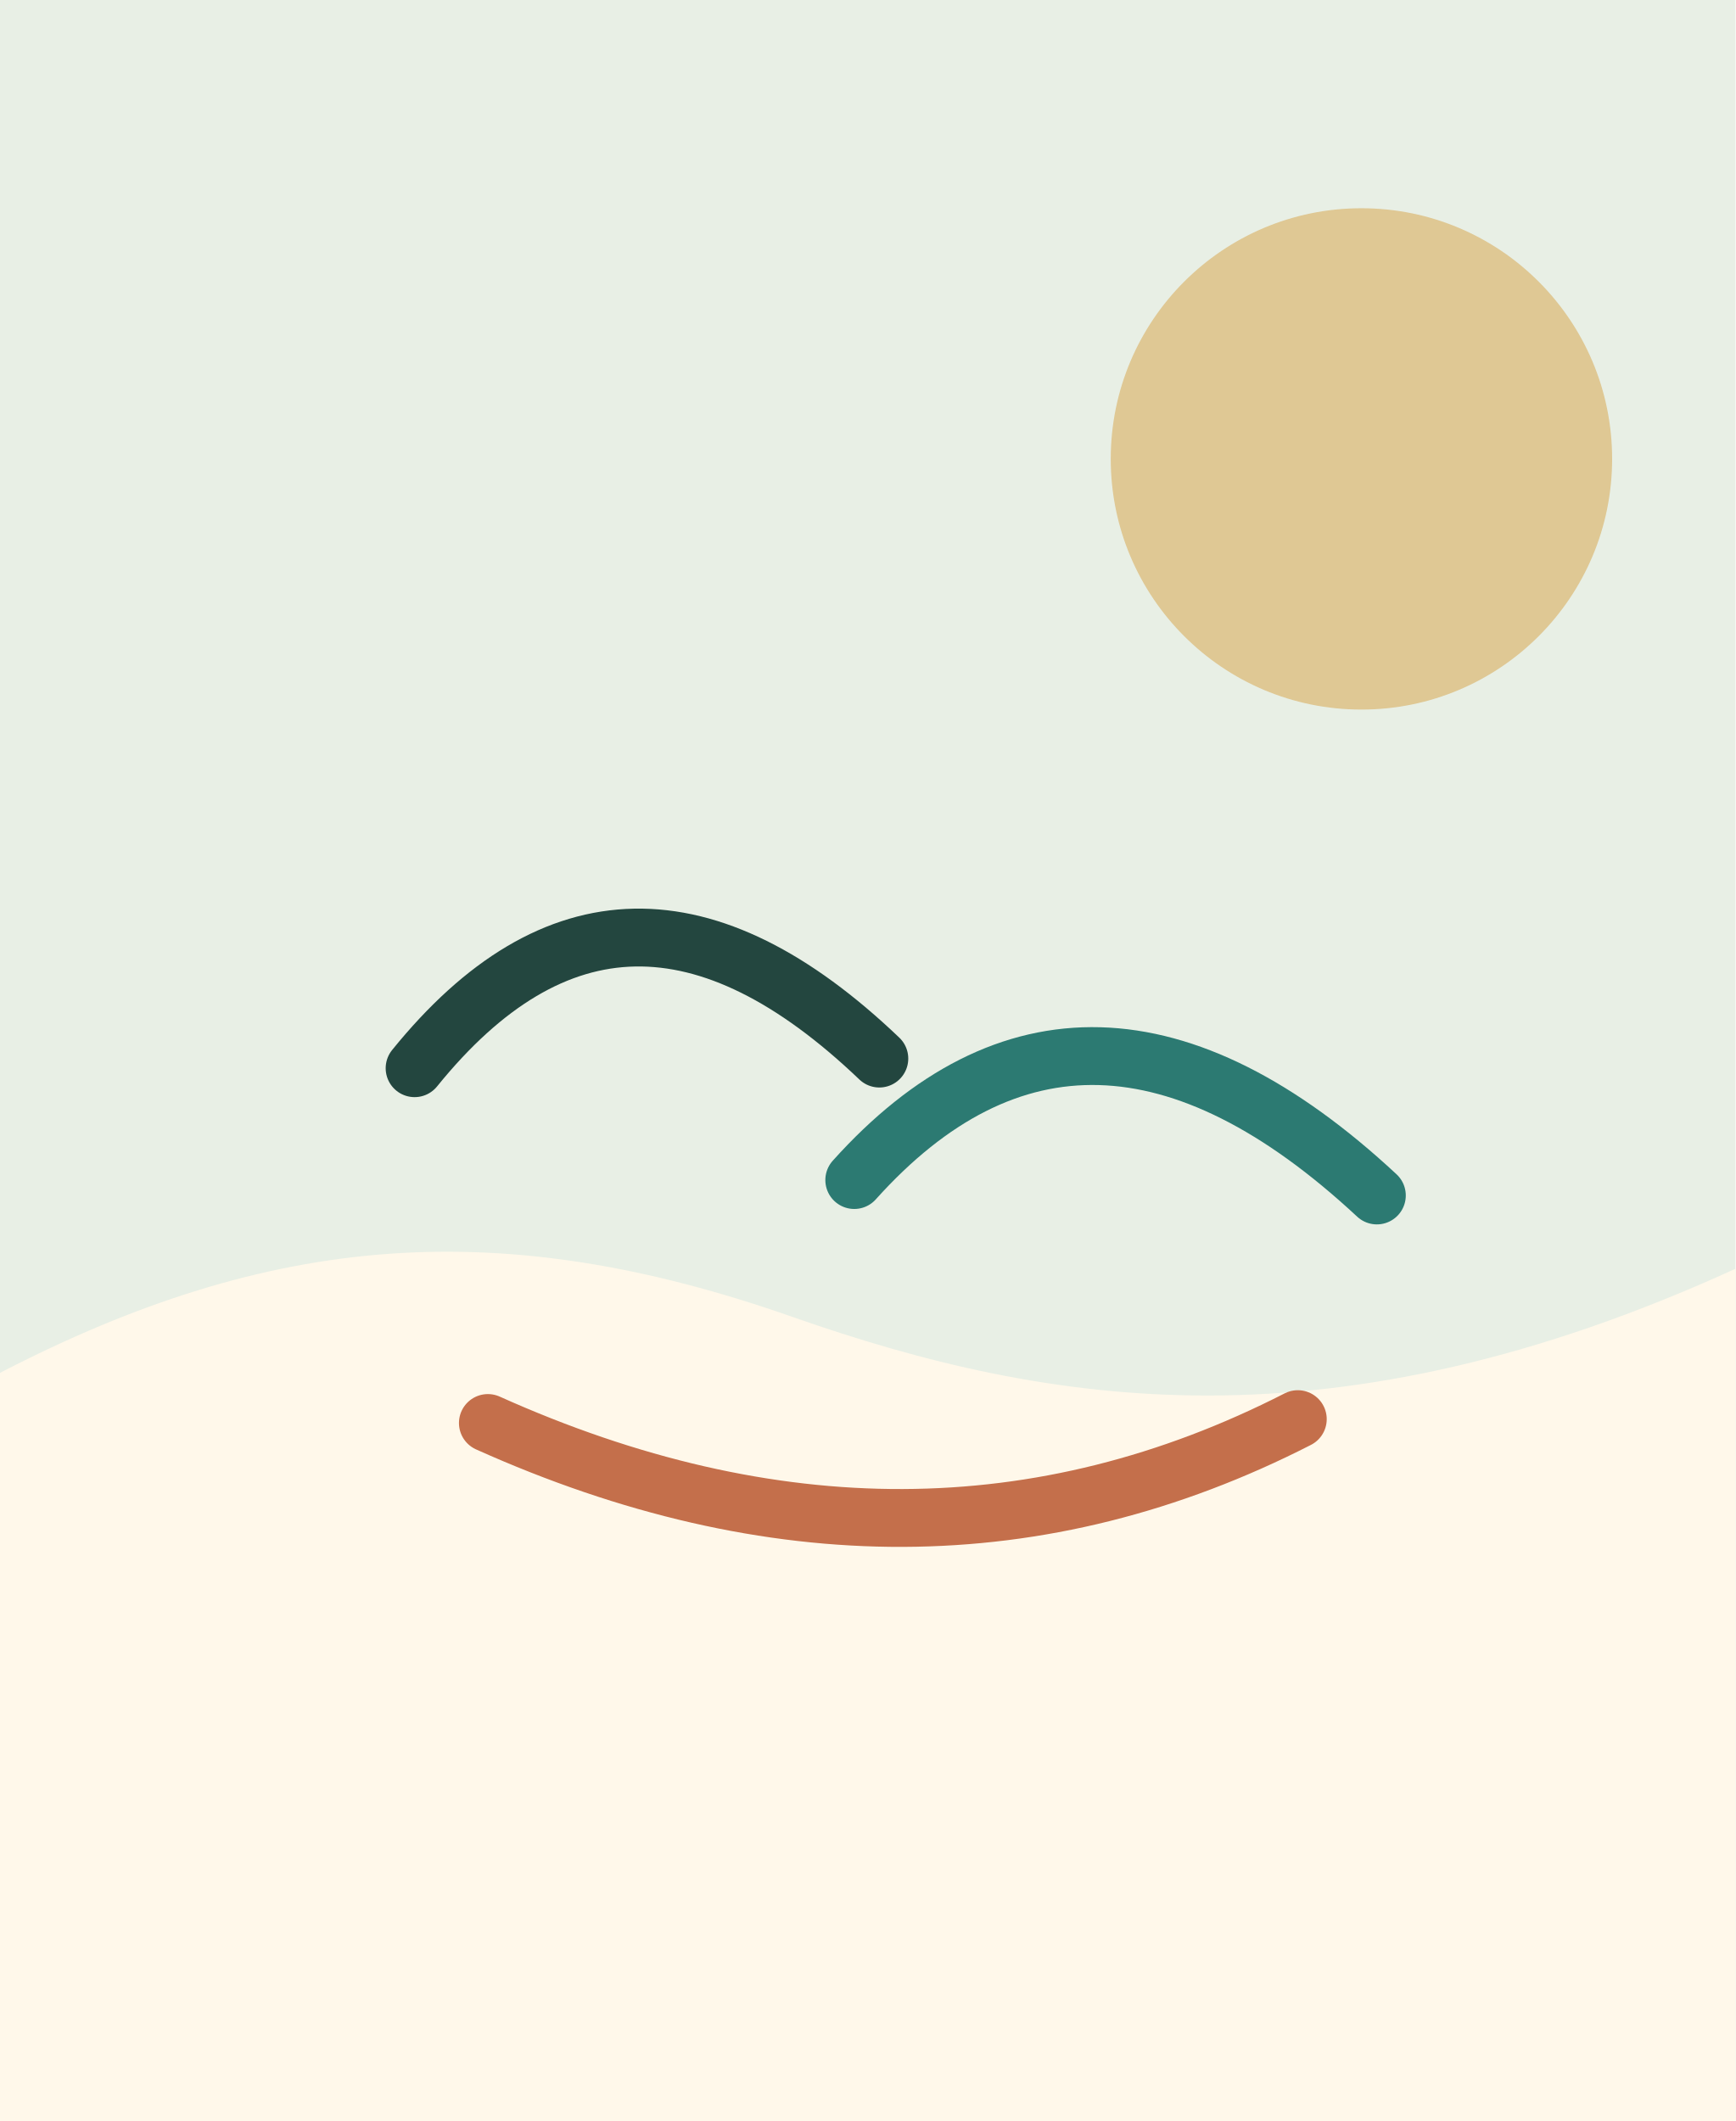
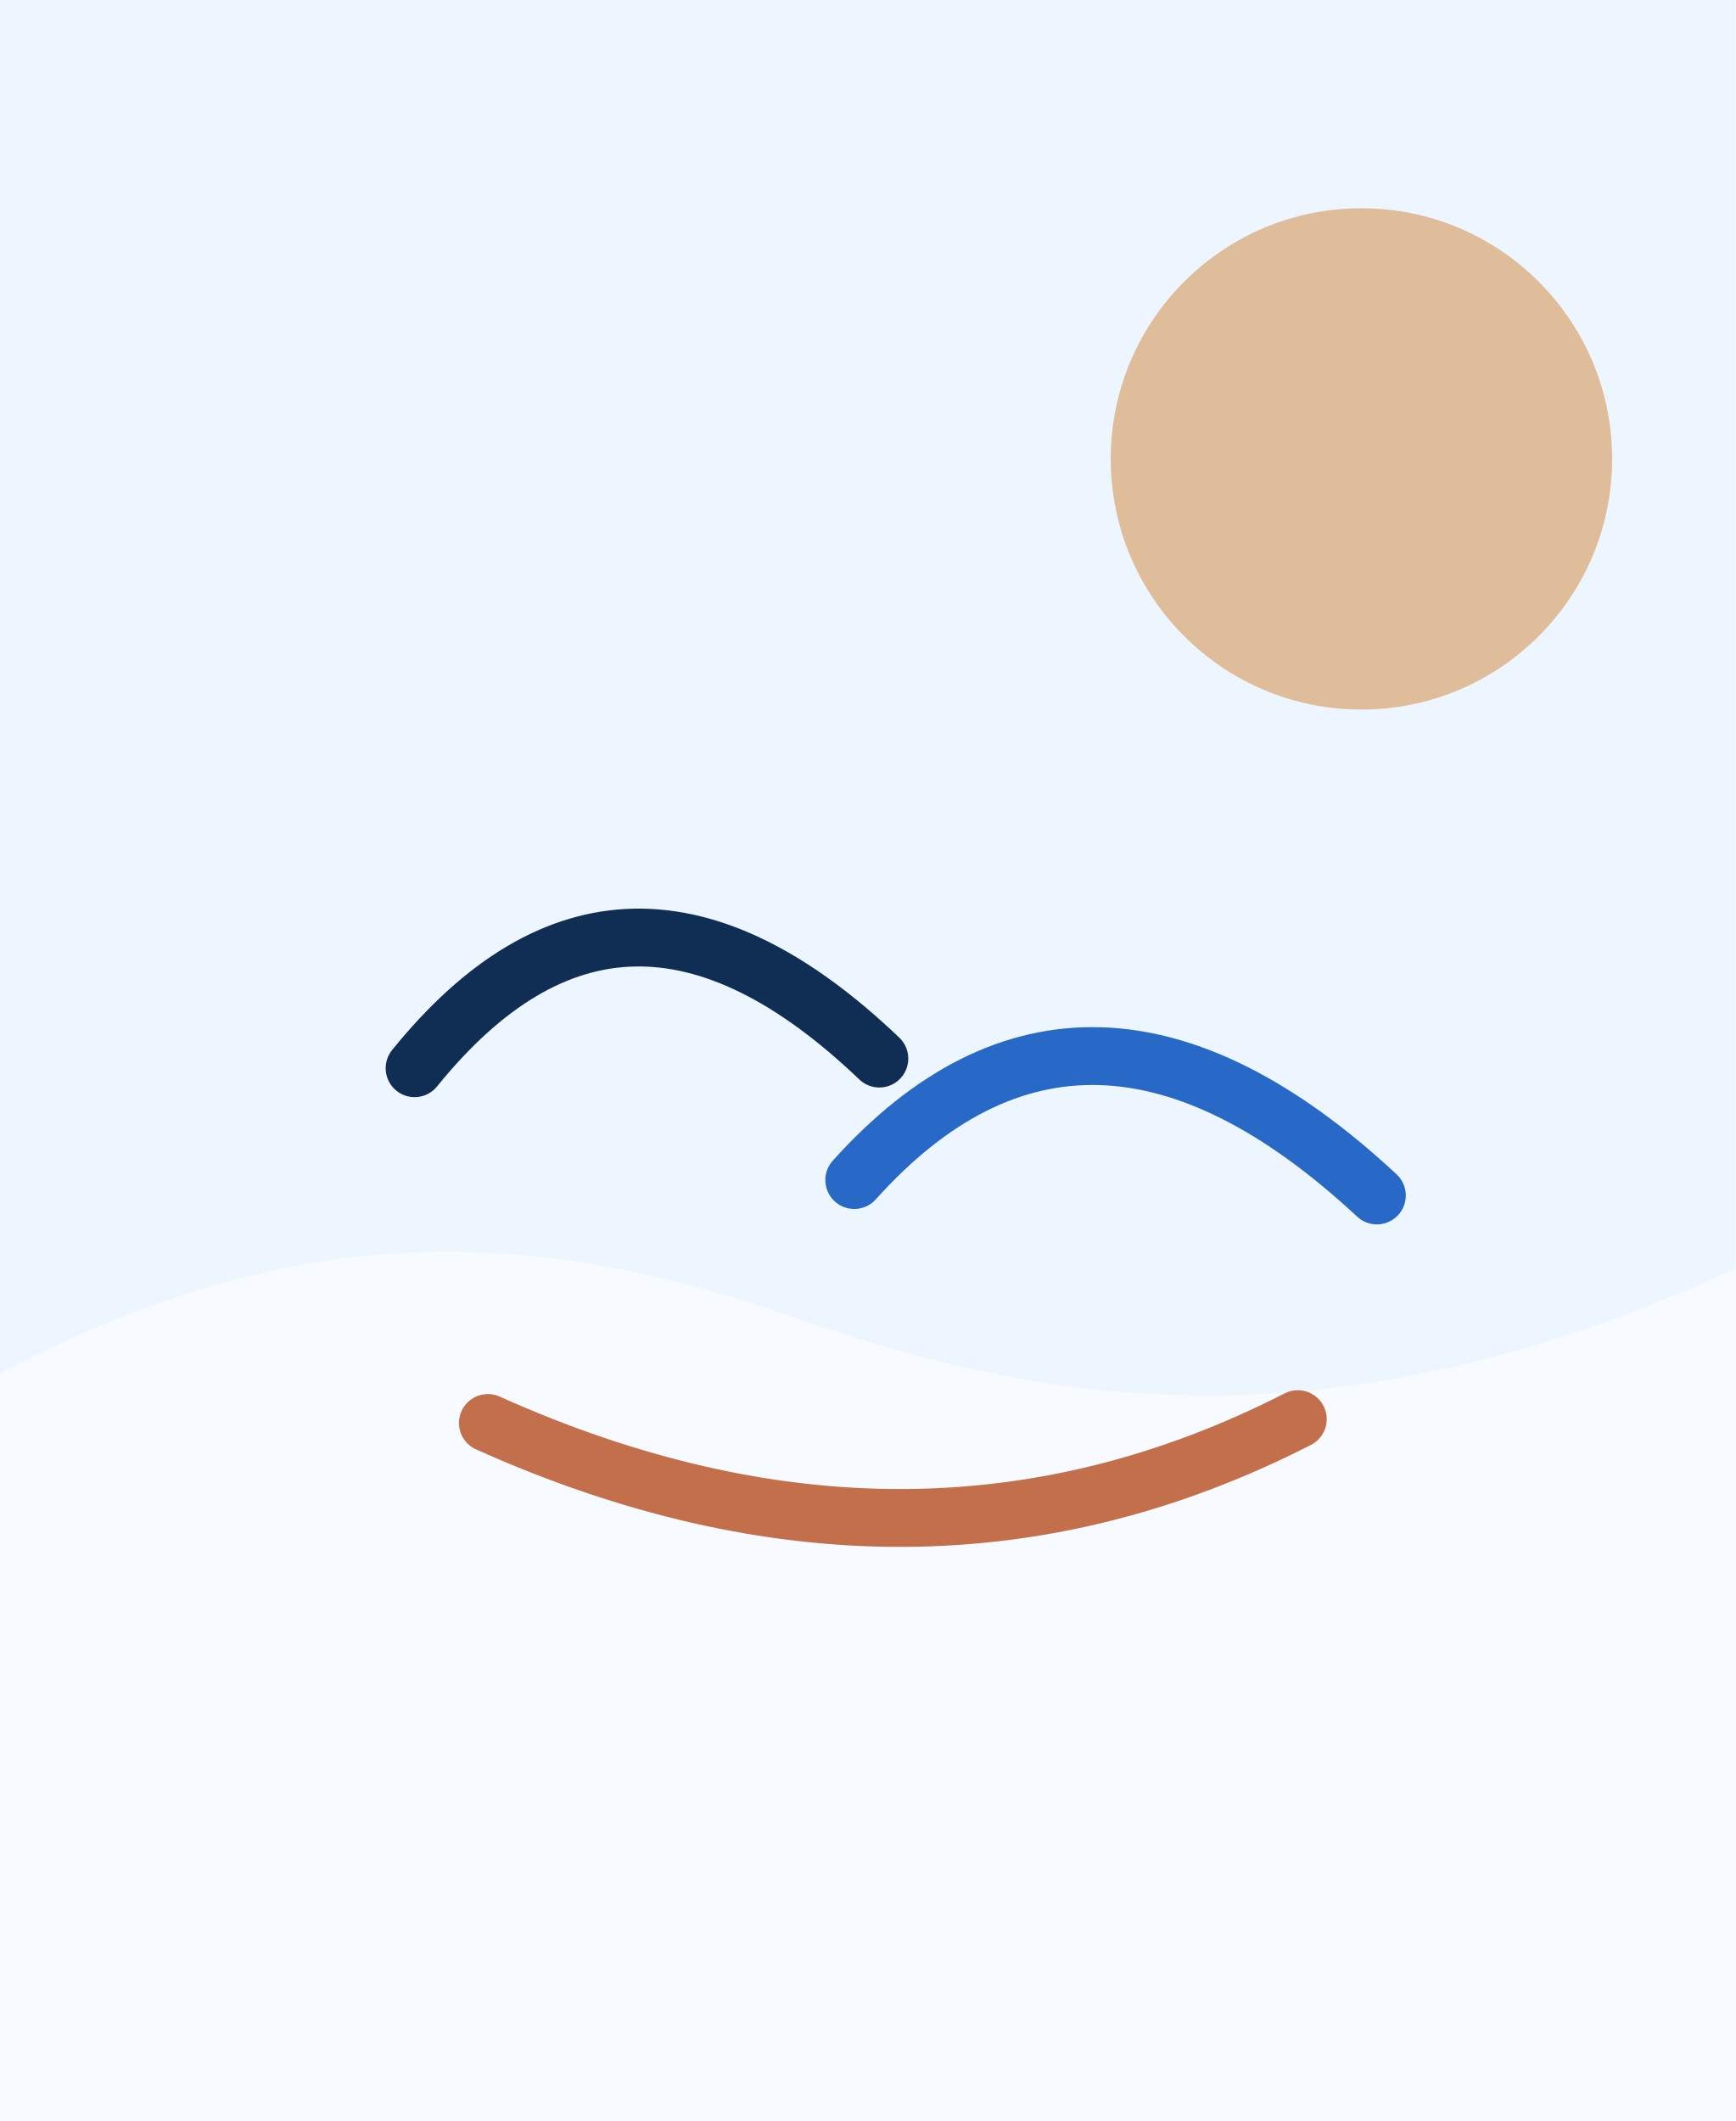
<svg xmlns="http://www.w3.org/2000/svg" viewBox="0 0 900 1100" role="img" aria-label="Samen in de wijk">
-   <rect width="900" height="1100" fill="#e8efe5" />
-   <circle cx="706" cy="238" r="130" fill="#d8ad5d" opacity=".6" />
-   <path fill="#fff8ea" d="M0 712c141-73 260-82 411-29 134 47 281 70 489-25v442H0z" />
+   <rect width="900" height="1100" fill="#edf6ff" />
+   <circle cx="706" cy="238" r="130" fill="#d69656" opacity=".6" />
+   <path fill="#f7fbff" d="M0 712c141-73 260-82 411-29 134 47 281 70 489-25v442H0z" />
  <g fill="none" stroke-linecap="round" stroke-width="30">
-     <path stroke="#23463f" d="M215 554c72-89 152-90 241-5" />
-     <path stroke="#2c7a72" d="M443 612c79-88 170-86 271 8" />
+     <path stroke="#102d54" d="M215 554c72-89 152-90 241-5" />
+     <path stroke="#2868c7" d="M443 612c79-88 170-86 271 8" />
    <path stroke="#c46f4b" d="M253 738c147 66 287 66 420-2" />
  </g>
</svg>
